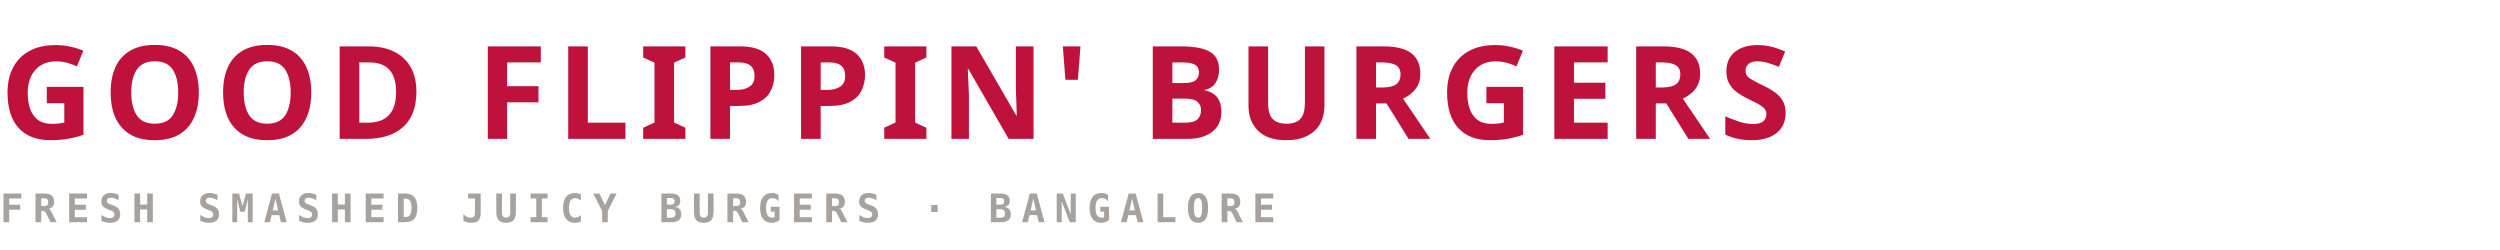
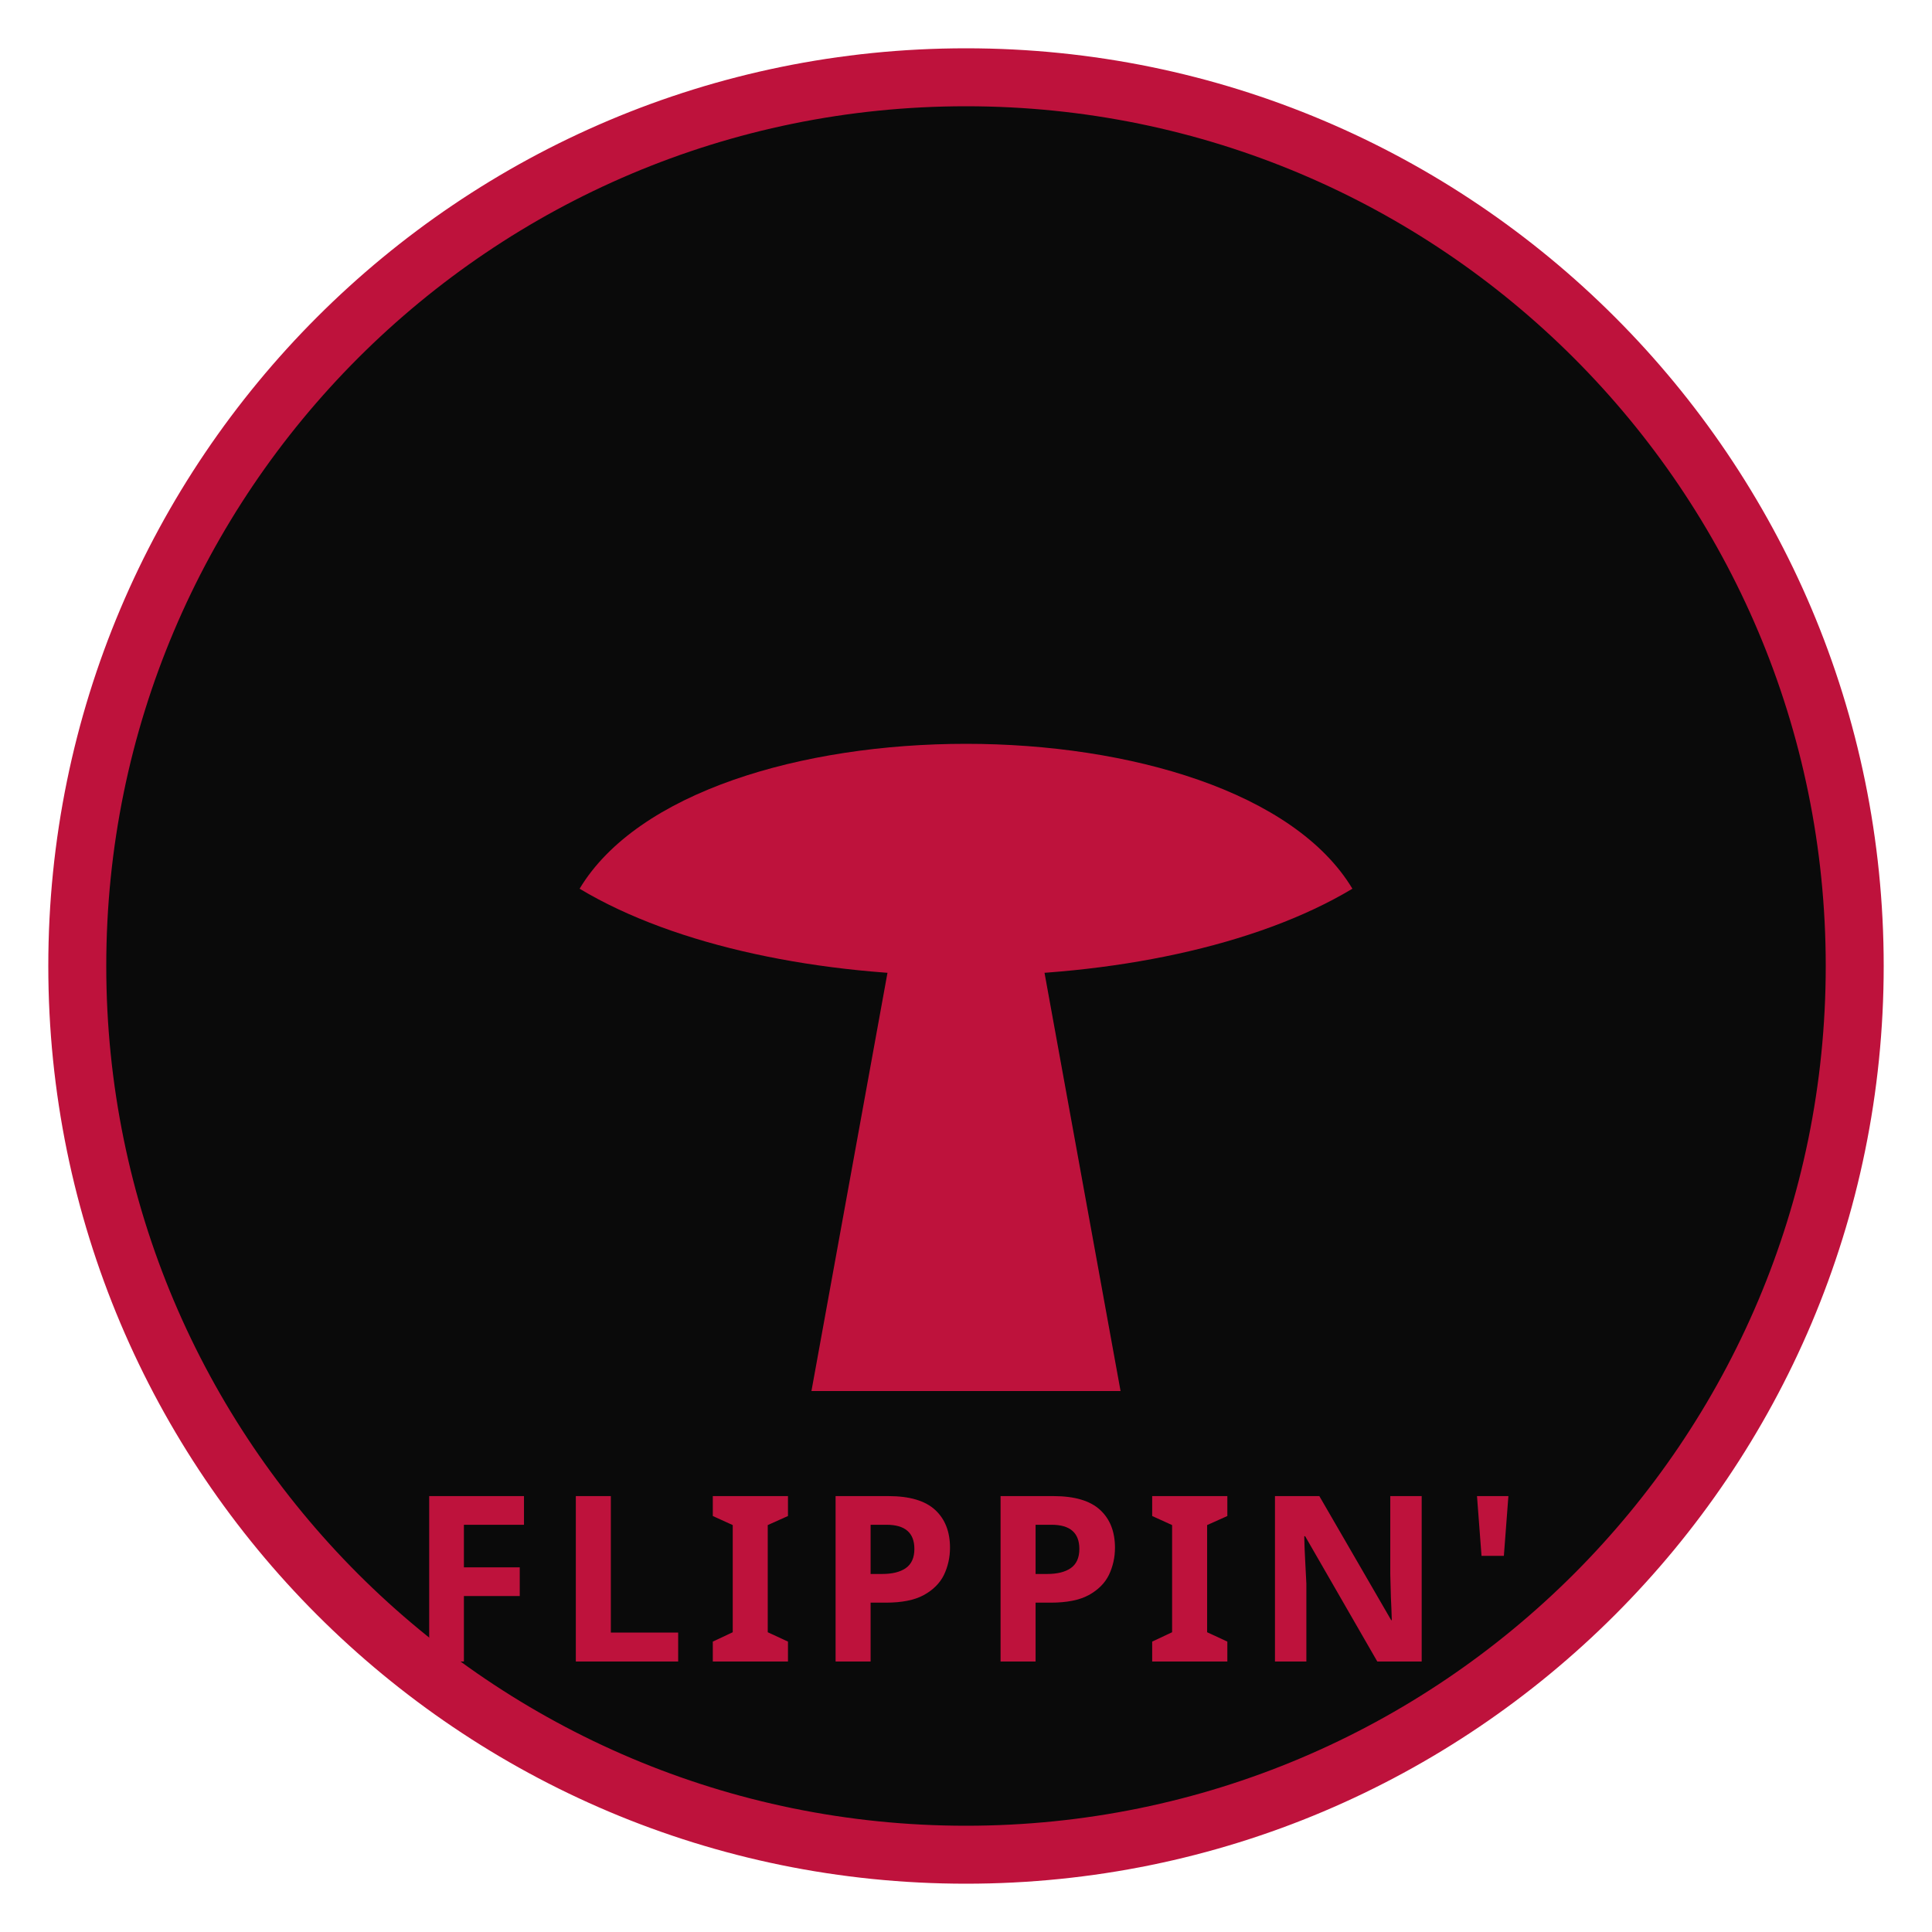
- <svg xmlns="http://www.w3.org/2000/svg" viewBox="0 0 540 54" fill="none">
-   <text x="0" y="30" fill="#BE123C" font-family="'Space Grotesk', 'Impact', sans-serif" font-size="28" font-weight="900" letter-spacing="2">GOOD FLIPPIN' BURGERS</text>
-   <text x="0" y="48" fill="#A8A29E" font-family="'JetBrains Mono', monospace" font-size="8.5" font-weight="700" letter-spacing="2">FRESH SMASHED JUICY BURGERS · BANGALORE</text>
+ <svg xmlns="http://www.w3.org/2000/svg" viewBox="0 0 100 100" fill="none">
+   <circle cx="50" cy="50" r="46" stroke="#BE123C" stroke-width="3" fill="#0A0A0A" />
+   <path d="M30 46 C36 36 64 36 70 46 C60 52 40 52 30 46 Z" fill="#BE123C" />
+   <path d="M46 50 L42 72 L58 72 L54 50 Z" fill="#BE123C" />
+   <text x="50" y="86" fill="#BE123C" font-family="'Space Grotesk', 'Impact', sans-serif" font-size="12" font-weight="900" text-anchor="middle" letter-spacing="1">FLIPPIN'</text>
</svg>
